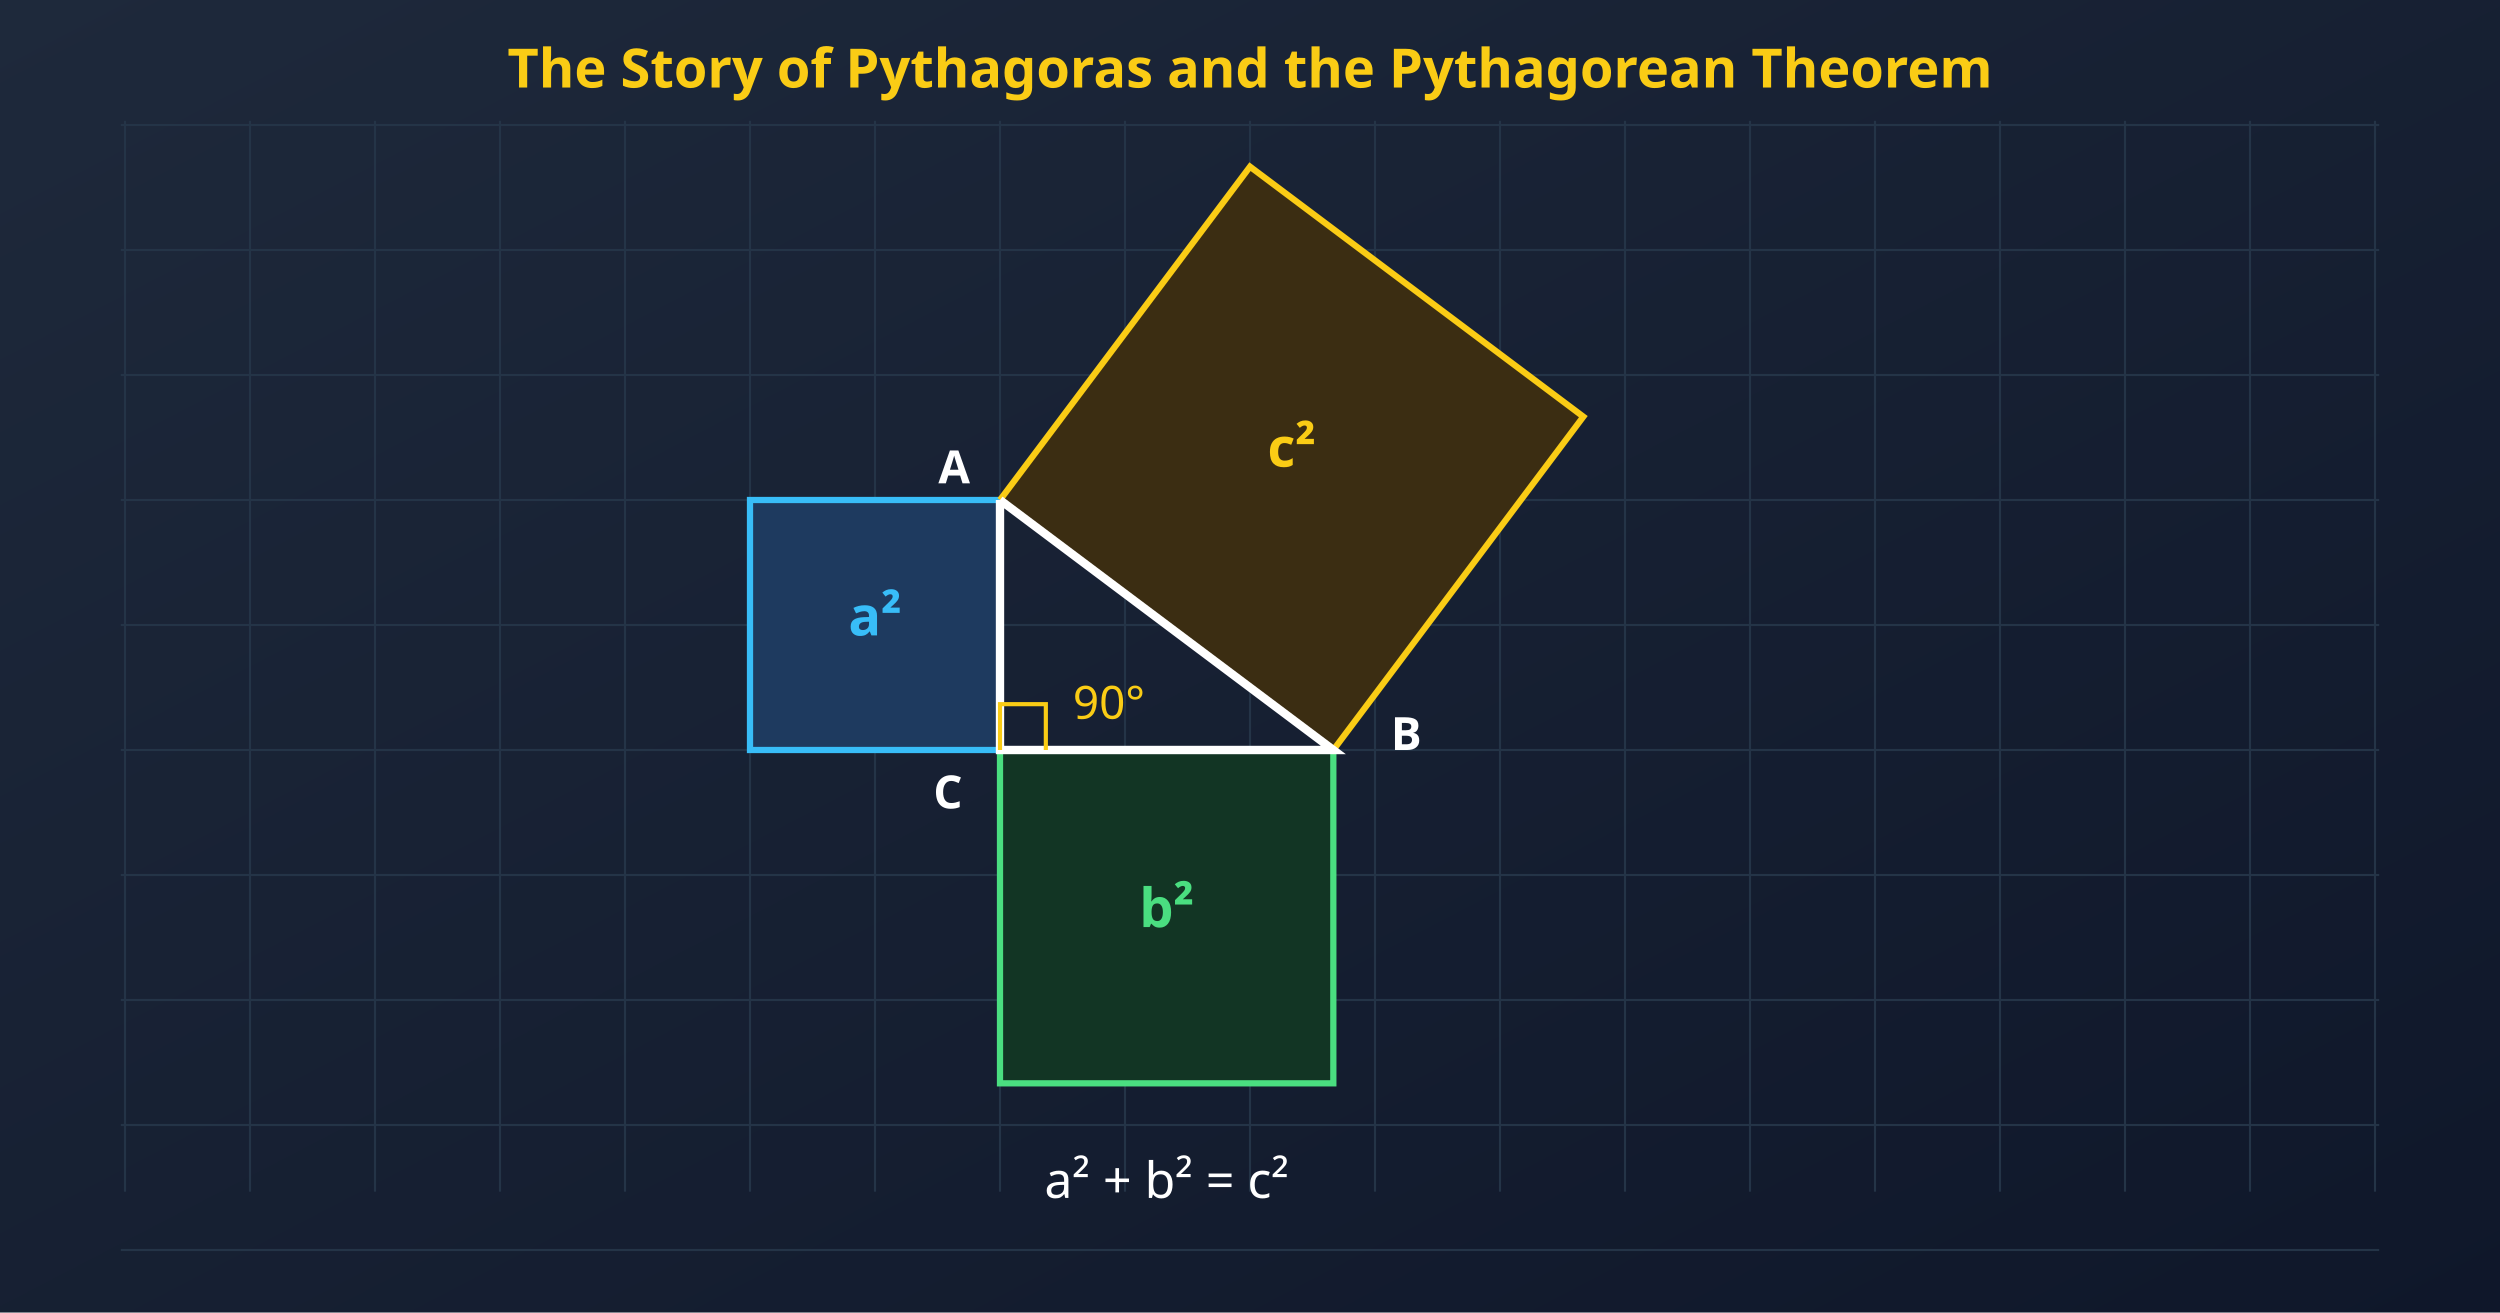
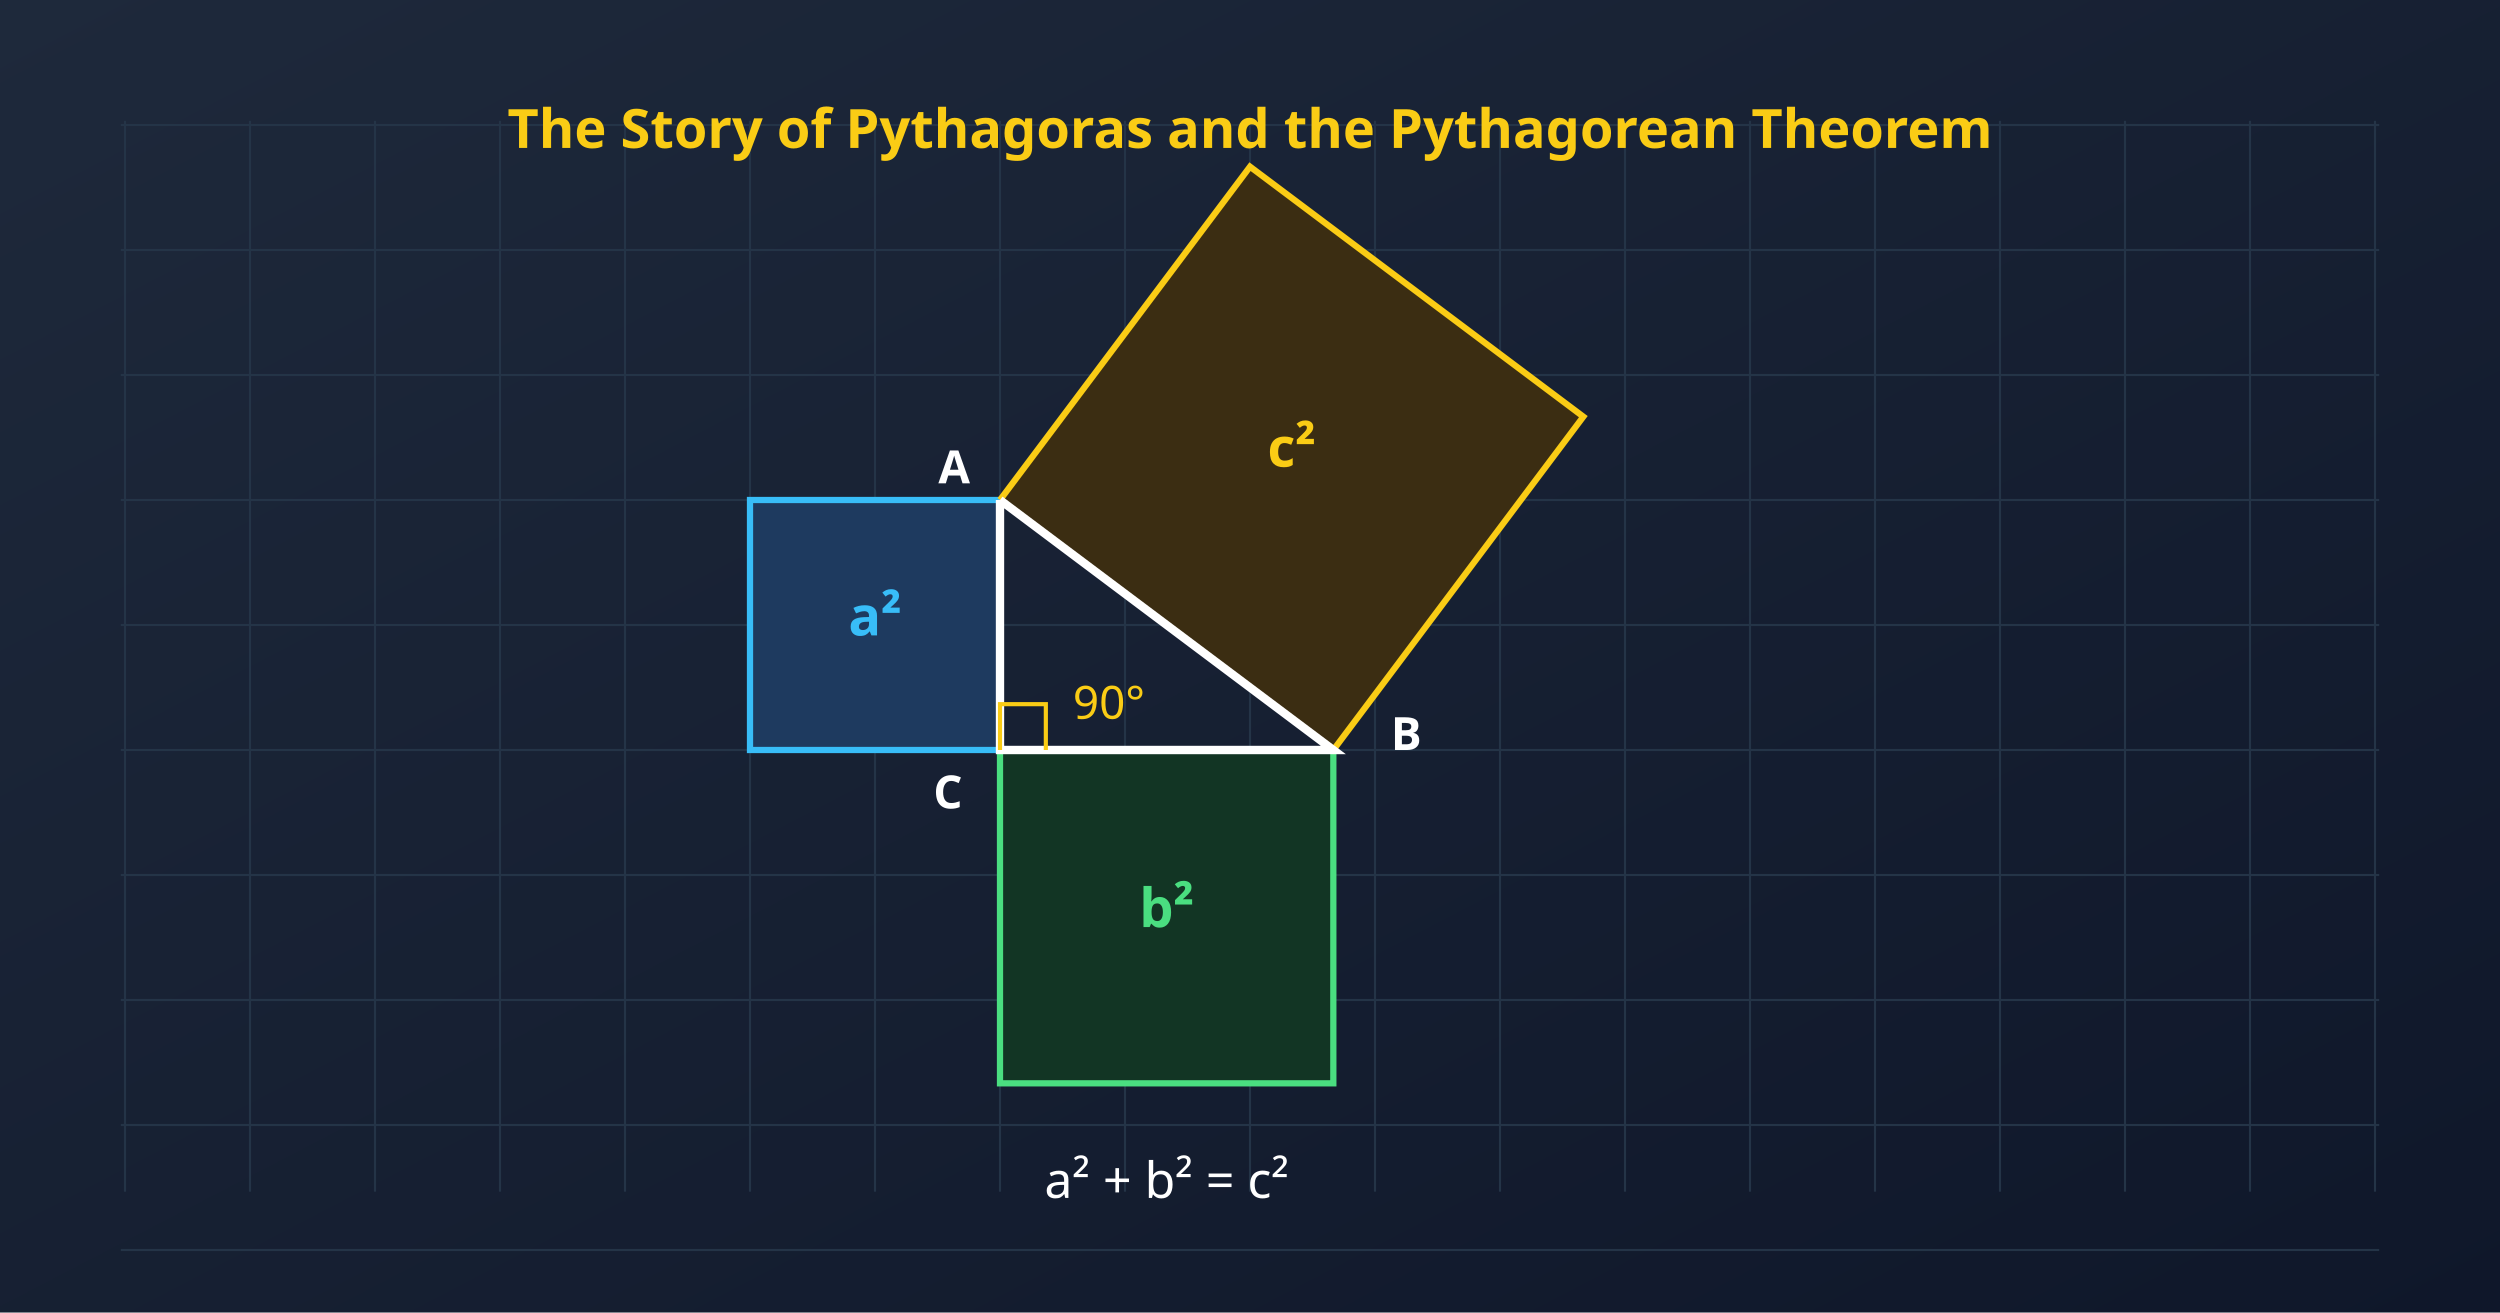
<svg xmlns="http://www.w3.org/2000/svg" width="1200" height="630" viewBox="0 0 1200 630">
  <defs>
    <linearGradient id="bg" x1="0" y1="0" x2="1" y2="1">
      <stop offset="0" stop-color="#1e293b" />
      <stop offset="1" stop-color="#0f172a" />
    </linearGradient>
  </defs>
  <rect x="0" y="0" width="1200" height="630" fill="url(#bg)" />
  <line x1="60" y1="58" x2="60" y2="572" stroke="#243447" stroke-width="1" />
  <line x1="120" y1="58" x2="120" y2="572" stroke="#243447" stroke-width="1" />
  <line x1="180" y1="58" x2="180" y2="572" stroke="#243447" stroke-width="1" />
  <line x1="240" y1="58" x2="240" y2="572" stroke="#243447" stroke-width="1" />
  <line x1="300" y1="58" x2="300" y2="572" stroke="#243447" stroke-width="1" />
  <line x1="360" y1="58" x2="360" y2="572" stroke="#243447" stroke-width="1" />
  <line x1="420" y1="58" x2="420" y2="572" stroke="#243447" stroke-width="1" />
  <line x1="480" y1="58" x2="480" y2="572" stroke="#243447" stroke-width="1" />
  <line x1="540" y1="58" x2="540" y2="572" stroke="#243447" stroke-width="1" />
  <line x1="600" y1="58" x2="600" y2="572" stroke="#243447" stroke-width="1" />
  <line x1="660" y1="58" x2="660" y2="572" stroke="#243447" stroke-width="1" />
  <line x1="720" y1="58" x2="720" y2="572" stroke="#243447" stroke-width="1" />
  <line x1="780" y1="58" x2="780" y2="572" stroke="#243447" stroke-width="1" />
  <line x1="840" y1="58" x2="840" y2="572" stroke="#243447" stroke-width="1" />
  <line x1="900" y1="58" x2="900" y2="572" stroke="#243447" stroke-width="1" />
  <line x1="960" y1="58" x2="960" y2="572" stroke="#243447" stroke-width="1" />
  <line x1="1020" y1="58" x2="1020" y2="572" stroke="#243447" stroke-width="1" />
  <line x1="1080" y1="58" x2="1080" y2="572" stroke="#243447" stroke-width="1" />
  <line x1="1140" y1="58" x2="1140" y2="572" stroke="#243447" stroke-width="1" />
  <line x1="58" y1="60" x2="1142" y2="60" stroke="#243447" stroke-width="1" />
  <line x1="58" y1="120" x2="1142" y2="120" stroke="#243447" stroke-width="1" />
  <line x1="58" y1="180" x2="1142" y2="180" stroke="#243447" stroke-width="1" />
  <line x1="58" y1="240" x2="1142" y2="240" stroke="#243447" stroke-width="1" />
  <line x1="58" y1="300" x2="1142" y2="300" stroke="#243447" stroke-width="1" />
  <line x1="58" y1="360" x2="1142" y2="360" stroke="#243447" stroke-width="1" />
  <line x1="58" y1="420" x2="1142" y2="420" stroke="#243447" stroke-width="1" />
  <line x1="58" y1="480" x2="1142" y2="480" stroke="#243447" stroke-width="1" />
  <line x1="58" y1="540" x2="1142" y2="540" stroke="#243447" stroke-width="1" />
  <line x1="58" y1="600" x2="1142" y2="600" stroke="#243447" stroke-width="1" />
-   <text x="600.0" y="42.0" font-family="system-ui, sans-serif" font-size="26" fill="#facc15" text-anchor="middle" font-weight="bold">The Story of Pythagoras and the Pythagorean Theorem</text>
+   <text x="600.0" y="71.0" font-family="system-ui, sans-serif" font-size="26" fill="#facc15" text-anchor="middle" font-weight="bold">The Story of Pythagoras and the Pythagorean Theorem</text>
  <polygon points="360.0,240.0 480.0,240.0 480.0,360.0 360.0,360.0" fill="#1e3a5f" />
  <rect x="360.0" y="240.0" width="120.0" height="120.0" stroke="#38bdf8" stroke-width="3" fill="none" />
  <polygon points="480.0,360.0 640.0,360.0 640.0,520.0 480.0,520.0" fill="#123524" />
  <rect x="480.0" y="360.0" width="160.0" height="160.0" stroke="#4ade80" stroke-width="3" fill="none" />
  <polygon points="480.0,240.0 640.0,360.0 760.0,200.0 600.0,80.0" fill="#3b2d12" />
  <polyline points="480.0,240.0 640.0,360.0 760.0,200.0 600.0,80.0 480.0,240.0" stroke="#facc15" stroke-width="3" fill="none" />
  <polyline points="480.0,240.0 640.0,360.0 480.0,360.0 480.0,240.0" stroke="#ffffff" stroke-width="4" fill="none" />
  <polyline points="480.0,360.0 480.0,338.0 502.0,338.0 502.0,360.0" stroke="#facc15" stroke-width="2" fill="none" />
  <text x="420.0" y="305.0" font-family="system-ui, sans-serif" font-size="26" fill="#38bdf8" text-anchor="middle" font-weight="bold">a²</text>
  <text x="560.0" y="445.0" font-family="system-ui, sans-serif" font-size="26" fill="#4ade80" text-anchor="middle" font-weight="bold">b²</text>
  <text x="620.0" y="224.0" font-family="system-ui, sans-serif" font-size="26" fill="#facc15" text-anchor="middle" font-weight="bold">c²</text>
  <text x="458.0" y="232.0" font-family="system-ui, sans-serif" font-size="22" fill="#ffffff" text-anchor="middle" font-weight="bold">A</text>
  <text x="675.0" y="360.0" font-family="system-ui, sans-serif" font-size="22" fill="#ffffff" text-anchor="middle" font-weight="bold">B</text>
  <text x="455.0" y="388.0" font-family="system-ui, sans-serif" font-size="22" fill="#ffffff" text-anchor="middle" font-weight="bold">C</text>
  <text x="515.0" y="345.0" font-family="system-ui, sans-serif" font-size="22" fill="#facc15" text-anchor="start" font-weight="normal">90°</text>
  <text x="560.0" y="575.0" font-family="system-ui, sans-serif" font-size="24" fill="#ffffff" text-anchor="middle" font-weight="normal">a² + b² = c²</text>
</svg>
